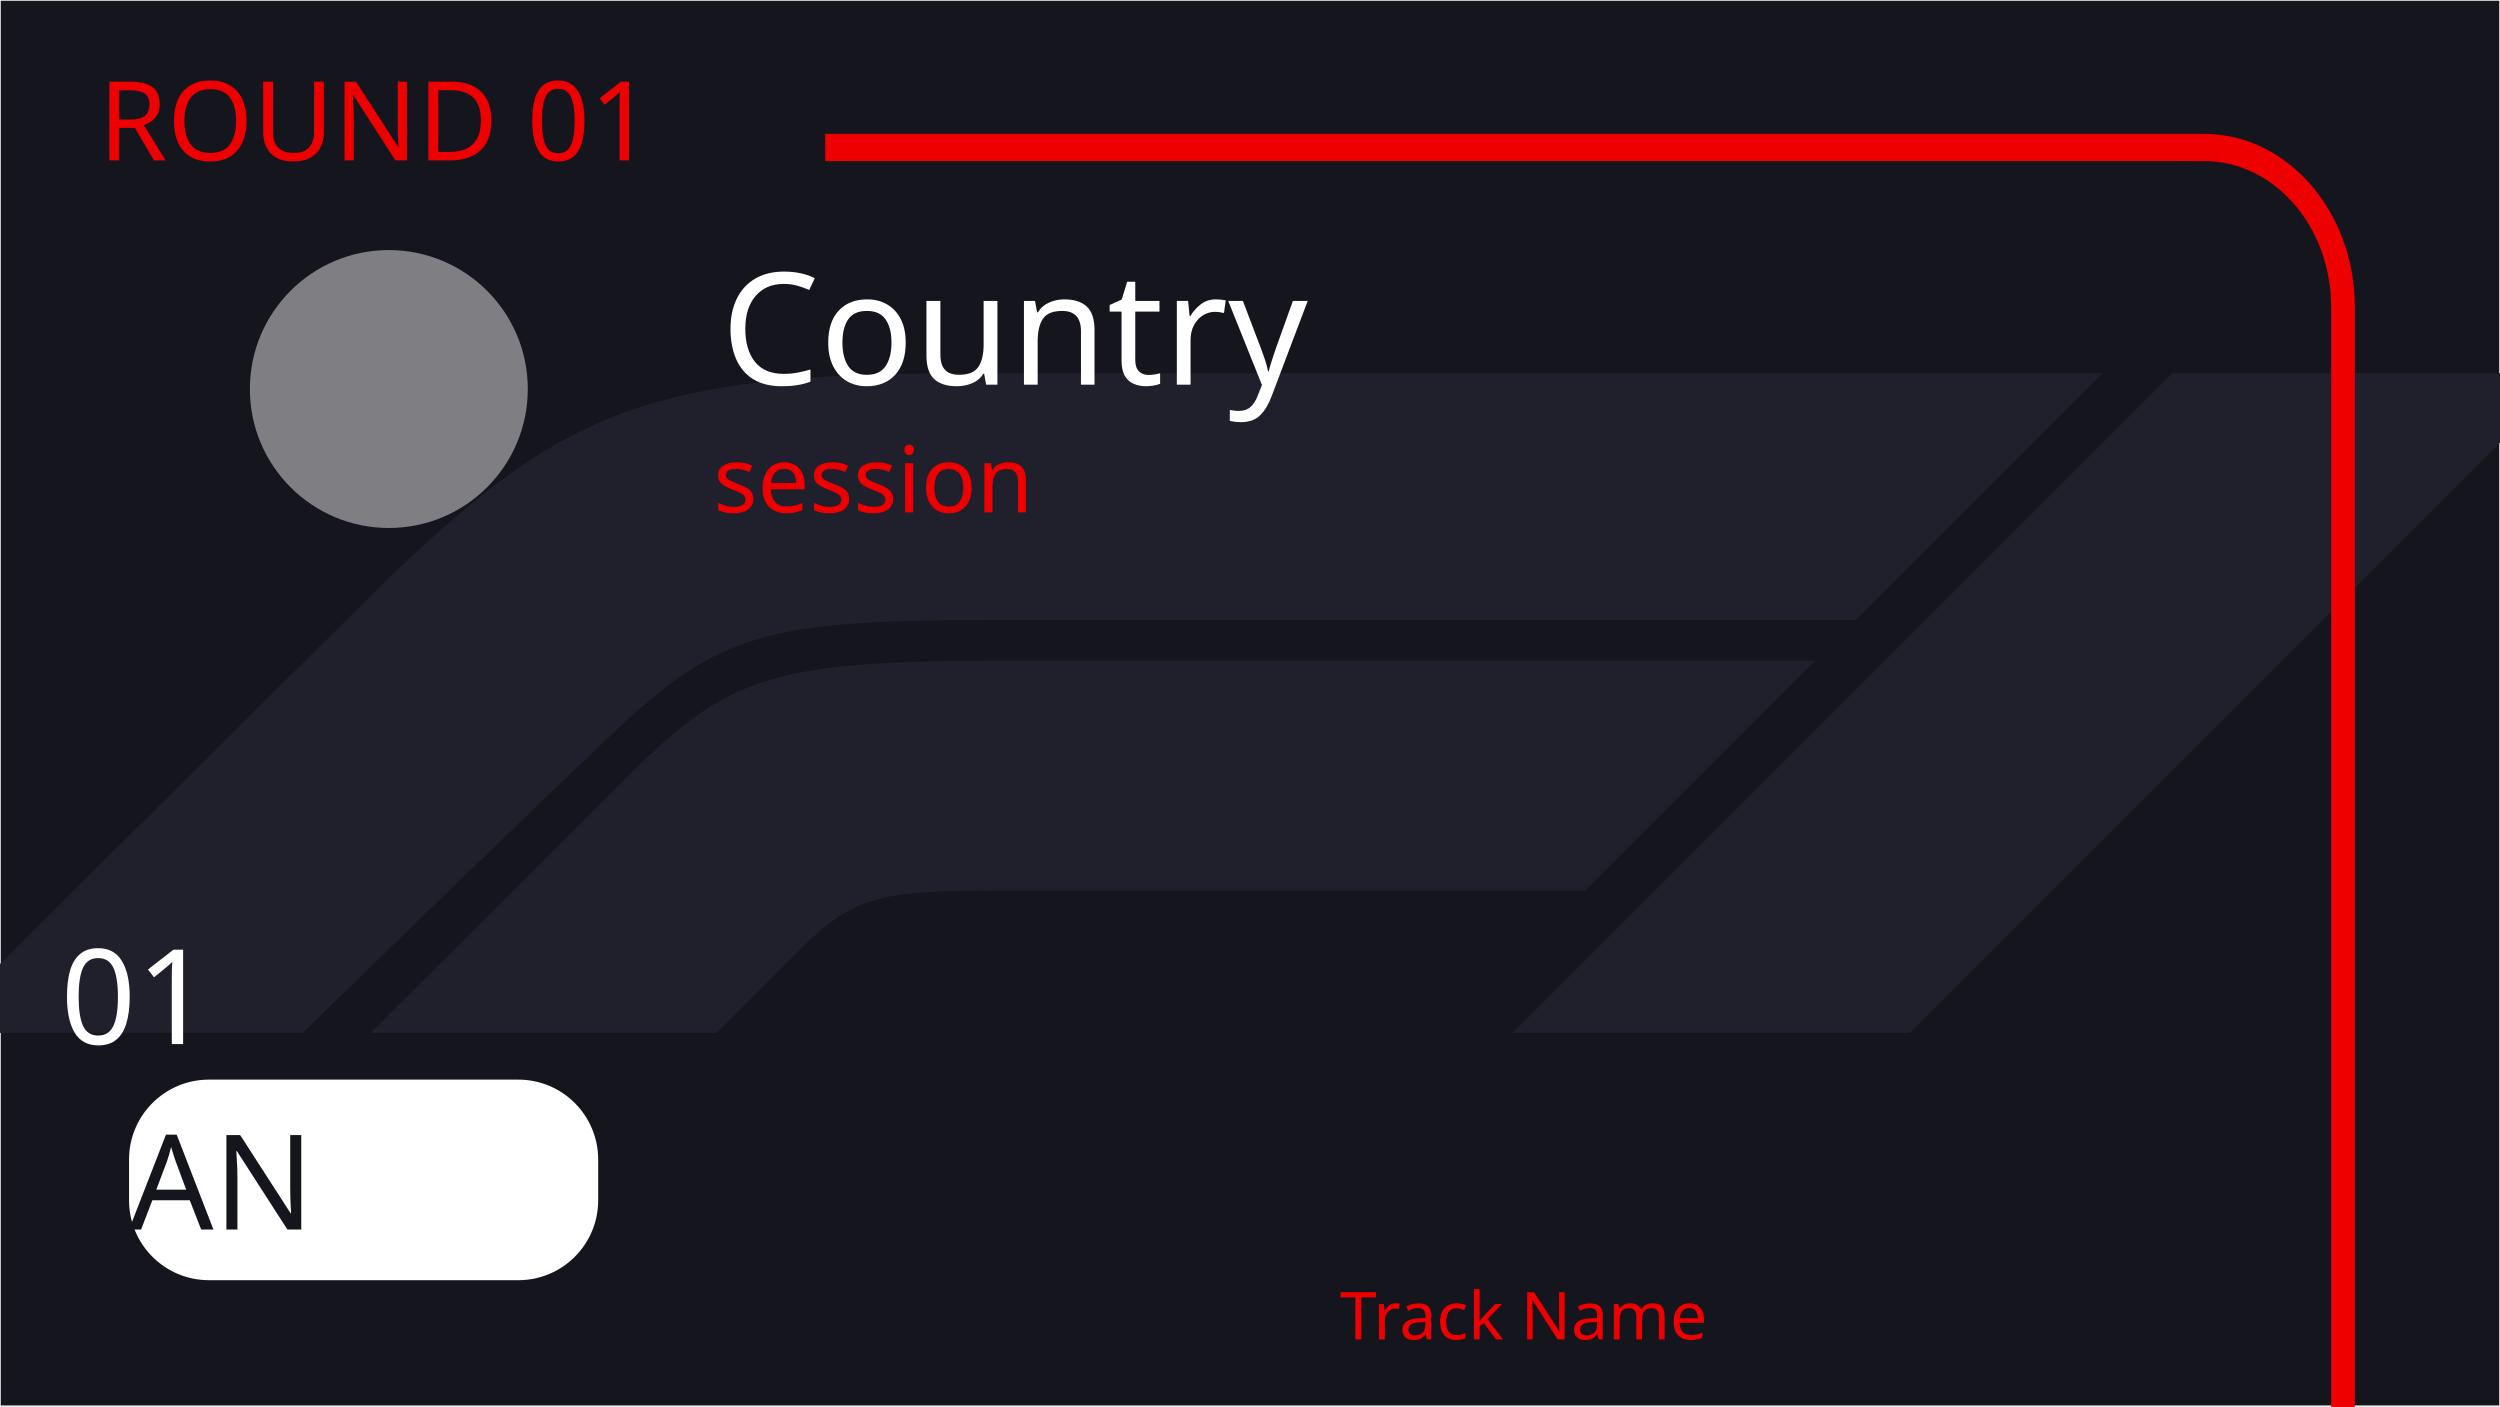
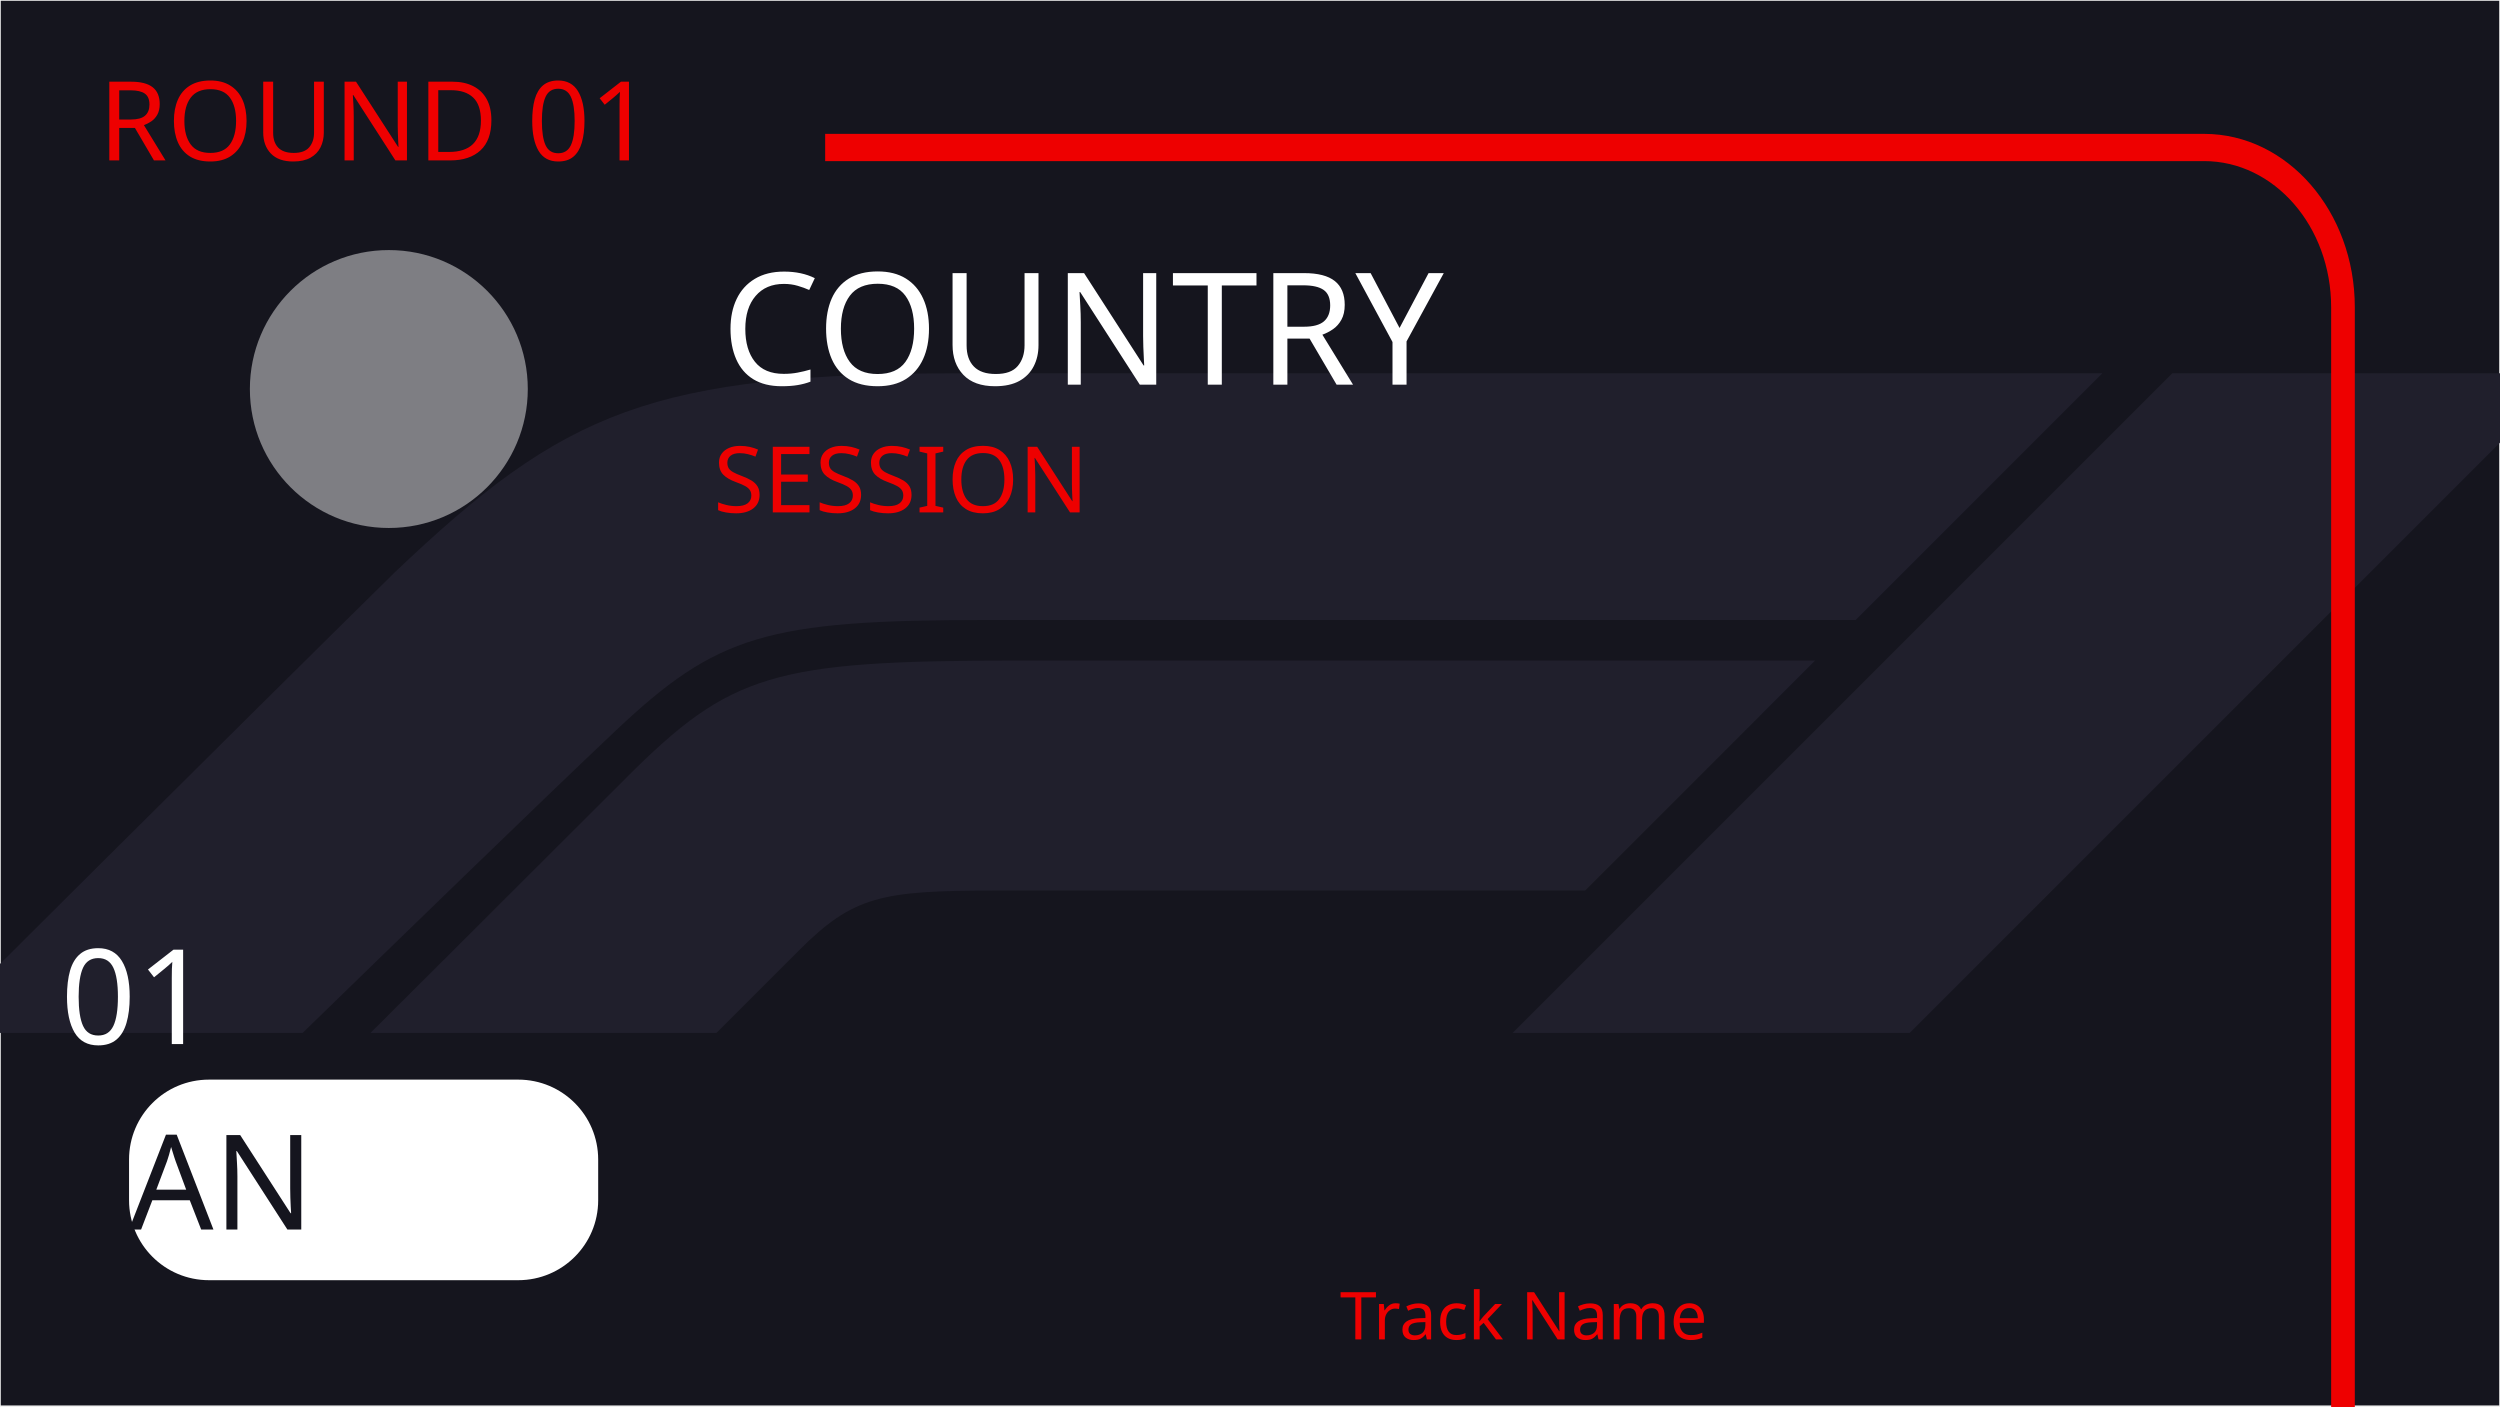
<svg xmlns="http://www.w3.org/2000/svg" xmlns:xlink="http://www.w3.org/1999/xlink" width="720mm" height="405mm" viewBox="0 0 720 405" version="1.1" id="svg1" xml:space="preserve">
  <defs id="defs1">
    <path d="M101.087,30 L101.712,30 L101.712,27.107 L101.722,27.107 L102.762,30 L103.302,30 L104.342,27.107 L104.352,27.107 L104.352,30 L104.977,30 L104.977,26.251 L104.064,26.251 L103.056,29.186 L103.045,29.186 L102.011,26.251 L101.087,26.251 L101.087,30 Z M97.627,26.818 L98.814,26.818 L98.814,30 L99.47,30 L99.47,26.818 L100.662,26.818 L100.662,26.251 L97.627,26.251 L97.627,26.818 Z M90,30 L120,0 L101.944,0 L71.944,30 L90,30 Z M85.699,13.065 L49.382,13.065 C38.314,13.065 36.377,13.652 31.636,18.392 C27.202,22.826 20.001,30 20.001,30 L35.732,30 L39.486,26.247 C41.953,23.779 43.226,23.524 48.407,23.524 L75.241,23.524 L85.699,13.065 Z M31.152,16.253 C27.877,19.343 20.753,26.263 16.913,30 L-6.25e-05,30 C-6.25e-05,30 13.552,16.487 21.085,9.072 C28.846,1.685 32.714,0 46.949,0 L98.764,0 L87.545,11.219 L48.001,11.219 C37.999,11.219 35.752,11.912 31.152,16.253 Z" id="path-1" />
  </defs>
  <g id="layer1">
    <rect style="opacity:0.998;fill:#15151e;stroke:none;stroke-width:0.46" id="rect1" width="719.54" height="404.54" x="0.23" y="0.23" />
    <g id="Page-1" style="fill:none;fill-rule:evenodd;stroke:none;stroke-width:1" transform="matrix(6.332696,0,0,6.332696,-19.96134,107.5096)">
      <mask id="mask-2" fill="#ffffff">
        <use xlink:href="#path-1" id="use1" />
      </mask>
      <use id="Fill-1" fill="#ee0000" xlink:href="#path-1" style="fill:#201f2c;fill-opacity:1" />
    </g>
    <rect style="opacity:0.998;fill:#15151e;fill-opacity:1;stroke:none;stroke-width:0.223;stroke-opacity:1" id="rect2" width="61.003" height="35.541" x="594.117" y="269.74" />
    <text xml:space="preserve" style="font-style:normal;font-variant:normal;font-weight:normal;font-stretch:normal;font-size:31.75px;line-height:100%;font-family:Formula1;-inkscape-font-specification:Formula1;text-align:start;word-spacing:0px;writing-mode:lr-tb;direction:ltr;text-anchor:start;opacity:0.998;fill:#ee0000;fill-opacity:1;stroke:none;stroke-width:0.223;stroke-opacity:1" x="28.403" y="46.198" id="text2">
      <tspan style="font-style:normal;font-variant:normal;font-weight:normal;font-stretch:normal;font-size:31.75px;font-family:Formula1;-inkscape-font-specification:Formula1;fill:#ee0000;fill-opacity:1;stroke-width:0.223" x="28.403" y="46.198" id="tspan1">ROUND 01</tspan>
    </text>
    <path style="opacity:0.998;fill:none;fill-opacity:1;stroke:#ee0000;stroke-width:7.836;stroke-linecap:butt;stroke-linejoin:miter;stroke-dasharray:none;stroke-opacity:1" d="m 187.887,39.219 h 456.585 a 45.968,45.968 45 0 1 45.968,45.968 V 413.17" id="path3" transform="matrix(0.8698224,0,0,1.000702,74.21747,3.230212)" />
    <g id="g10" transform="translate(1.371637)">
      <text xml:space="preserve" style="font-style:normal;font-variant:normal;font-weight:normal;font-stretch:normal;font-size:44.979px;line-height:100%;font-family:Formula1;-inkscape-font-specification:Formula1;text-align:start;word-spacing:0px;writing-mode:lr-tb;direction:ltr;text-anchor:start;opacity:0.998;fill:#ffffff;fill-opacity:1;stroke:none;stroke-width:7.836;stroke-linecap:butt;stroke-linejoin:miter;stroke-dasharray:none;stroke-opacity:1" x="206.261" y="110.782" id="text3">
-         <tspan id="tspan3" style="font-style:normal;font-variant:normal;font-weight:500;font-stretch:normal;font-size:44.979px;font-family:Formula1;-inkscape-font-specification:'Formula1 Medium';stroke:none;stroke-width:7.836" x="206.261" y="110.782">Country</tspan>
+         <tspan id="tspan3" style="font-style:normal;font-variant:normal;font-weight:500;font-stretch:normal;font-size:44.979px;font-family:Formula1;-inkscape-font-specification:'Formula1 Medium';stroke:none;stroke-width:7.836" x="206.261" y="110.782">COUNTRY</tspan>
      </text>
      <text xml:space="preserve" style="font-style:normal;font-variant:normal;font-weight:500;font-stretch:normal;font-size:26.458px;line-height:100%;font-family:Formula1;-inkscape-font-specification:'Formula1 Medium';text-align:start;word-spacing:0px;writing-mode:lr-tb;direction:ltr;text-anchor:start;opacity:0.998;fill:#ffffff;fill-opacity:1;stroke:none;stroke-width:7.836;stroke-linecap:butt;stroke-linejoin:miter;stroke-dasharray:none;stroke-opacity:1" x="204.105" y="147.571" id="text4">
-         <tspan id="tspan4" style="font-style:normal;font-variant:normal;font-weight:normal;font-stretch:normal;font-size:26.458px;font-family:Formula1;-inkscape-font-specification:Formula1;fill:#ee0000;fill-opacity:1;stroke-width:7.836" x="204.105" y="147.571">session</tspan>
+         <tspan id="tspan4" style="font-style:normal;font-variant:normal;font-weight:normal;font-stretch:normal;font-size:26.458px;font-family:Formula1;-inkscape-font-specification:Formula1;fill:#ee0000;fill-opacity:1;stroke-width:7.836" x="204.105" y="147.571">SESSION</tspan>
      </text>
    </g>
    <text xml:space="preserve" style="font-style:normal;font-variant:normal;font-weight:normal;font-stretch:normal;font-size:19.05px;line-height:100%;font-family:Formula1;-inkscape-font-specification:Formula1;text-align:center;word-spacing:0px;writing-mode:lr-tb;direction:ltr;text-anchor:middle;opacity:0.998;fill:#ee0000;fill-opacity:1;stroke:none;stroke-width:7.836;stroke-linecap:butt;stroke-linejoin:miter;stroke-dasharray:none;stroke-opacity:1" x="451.184" y="385.746" id="text5">
      <tspan id="tspan5" style="font-size:19.05px;stroke-width:7.836" x="451.184" y="385.746">Track Name</tspan>
    </text>
    <g id="g8" transform="translate(26.39625,4.487772)">
      <text xml:space="preserve" style="font-style:normal;font-variant:normal;font-weight:normal;font-stretch:normal;font-size:38.1px;line-height:100%;font-family:Formula1;-inkscape-font-specification:Formula1;text-align:center;word-spacing:0px;writing-mode:lr-tb;direction:ltr;text-anchor:middle;opacity:0.998;fill:#ee0000;fill-opacity:1;stroke:none;stroke-width:7.836;stroke-linecap:butt;stroke-linejoin:miter;stroke-dasharray:none;stroke-opacity:1" x="73.905" y="296.209" id="text6">
        <tspan id="tspan6" style="font-style:normal;font-variant:normal;font-weight:500;font-stretch:normal;font-size:38.1px;font-family:Formula1;-inkscape-font-specification:'Formula1 Medium';fill:#ffffff;fill-opacity:1;stroke-width:7.836" x="47.501" y="296.209">01</tspan>
      </text>
      <g id="g7">
        <rect style="opacity:0.998;fill:#ffffff;fill-opacity:1;stroke:none;stroke-width:7.836;stroke-linecap:butt;stroke-linejoin:miter;stroke-dasharray:none;stroke-opacity:1" id="rect7" width="135.109" height="57.764" x="10.77" y="306.443" ry="23.008" />
        <text xml:space="preserve" style="font-style:normal;font-variant:normal;font-weight:500;font-stretch:normal;font-size:38.1px;line-height:100%;font-family:Formula1;-inkscape-font-specification:'Formula1 Medium';text-align:center;word-spacing:0px;writing-mode:lr-tb;direction:ltr;text-anchor:middle;opacity:0.998;fill:#15151e;fill-opacity:1;stroke:none;stroke-width:7.836;stroke-linecap:butt;stroke-linejoin:miter;stroke-dasharray:none;stroke-opacity:1" x="76.8" y="349.613" id="text7">
          <tspan id="tspan7" style="fill:#15151e;fill-opacity:1;stroke-width:7.836" x="76.8" y="349.613">JAN</tspan>
        </text>
      </g>
    </g>
    <circle style="opacity:0.998;fill:#ffffff;fill-opacity:0.448;stroke:none;stroke-width:7.836;stroke-linecap:butt;stroke-linejoin:miter;stroke-dasharray:none;stroke-opacity:1" id="circle11" cx="111.984" cy="112.04" r="40.02" />
  </g>
</svg>
